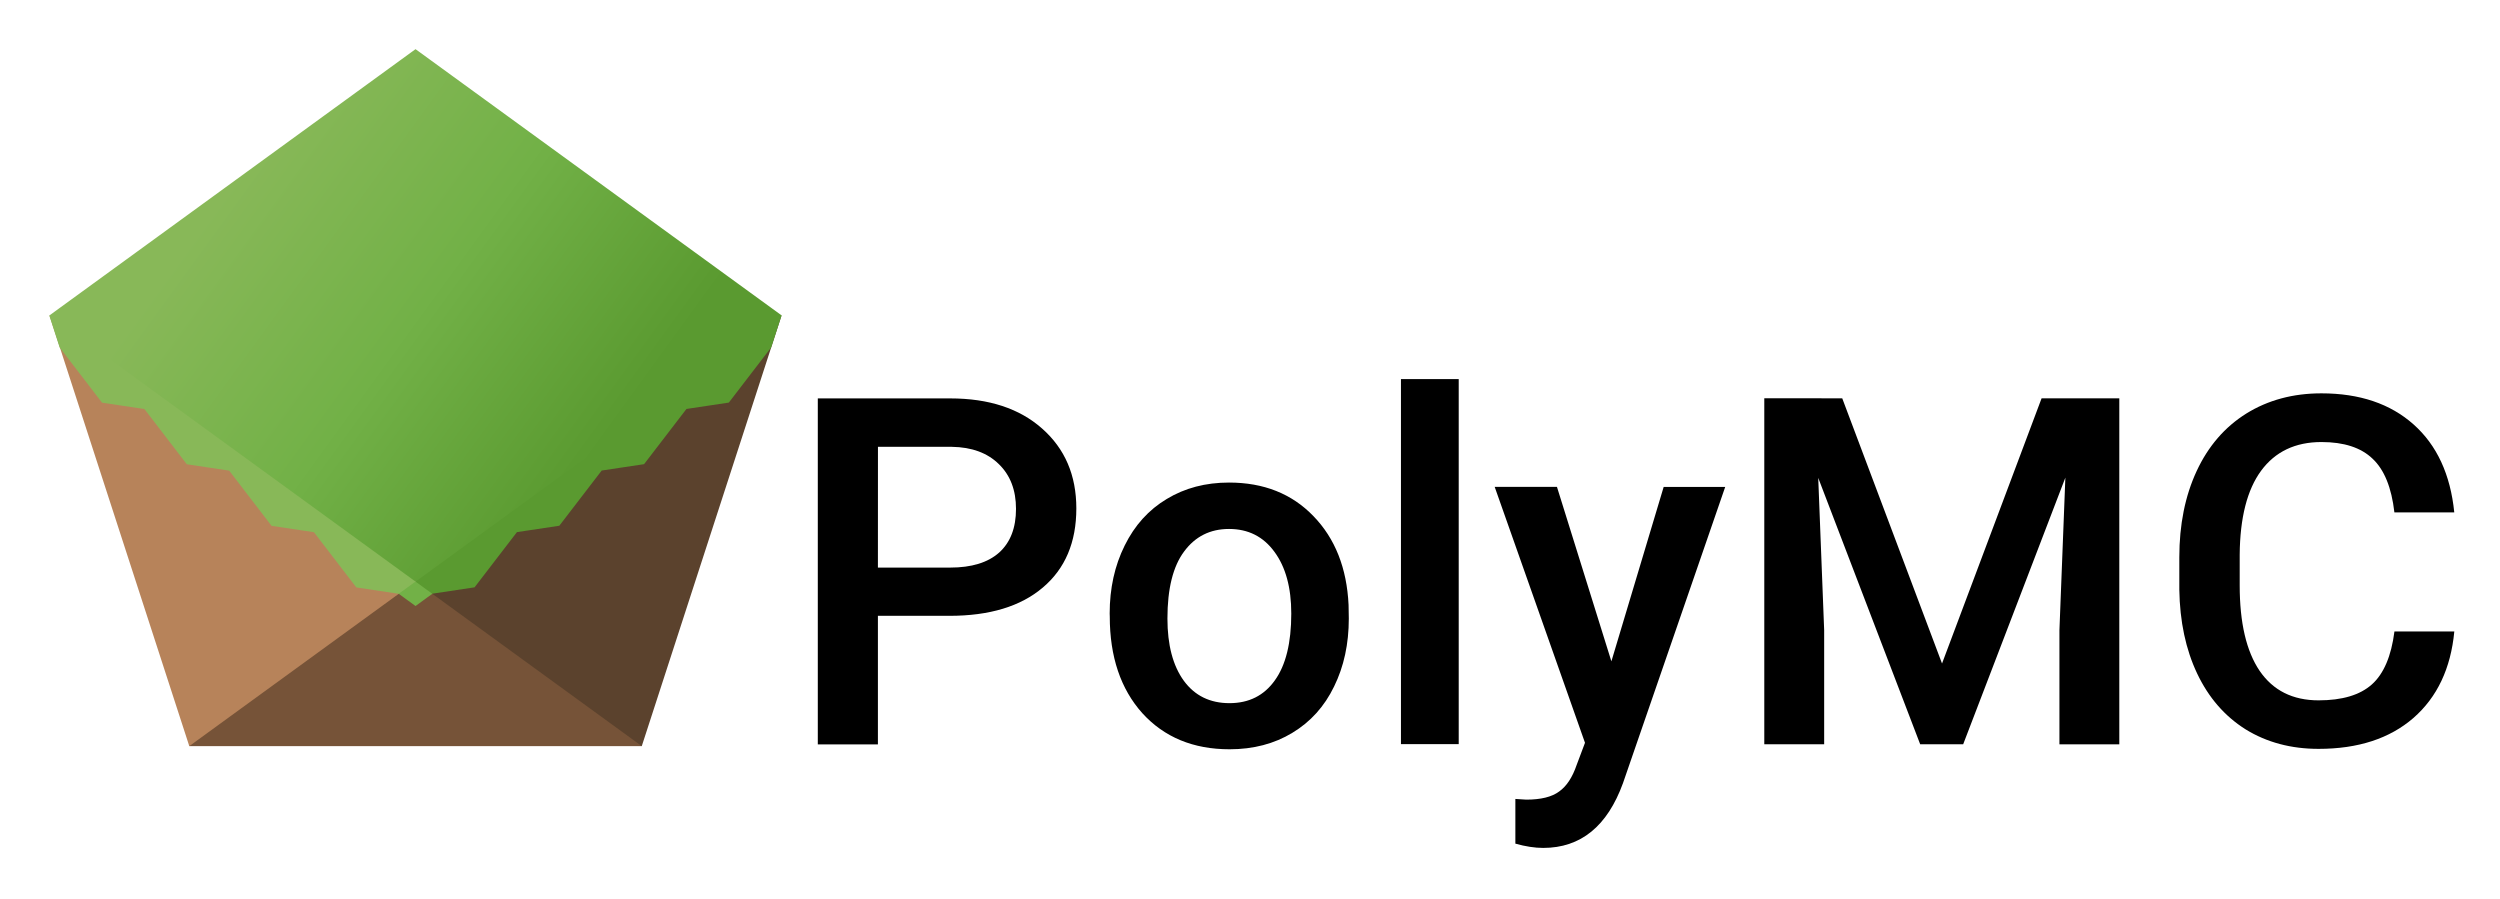
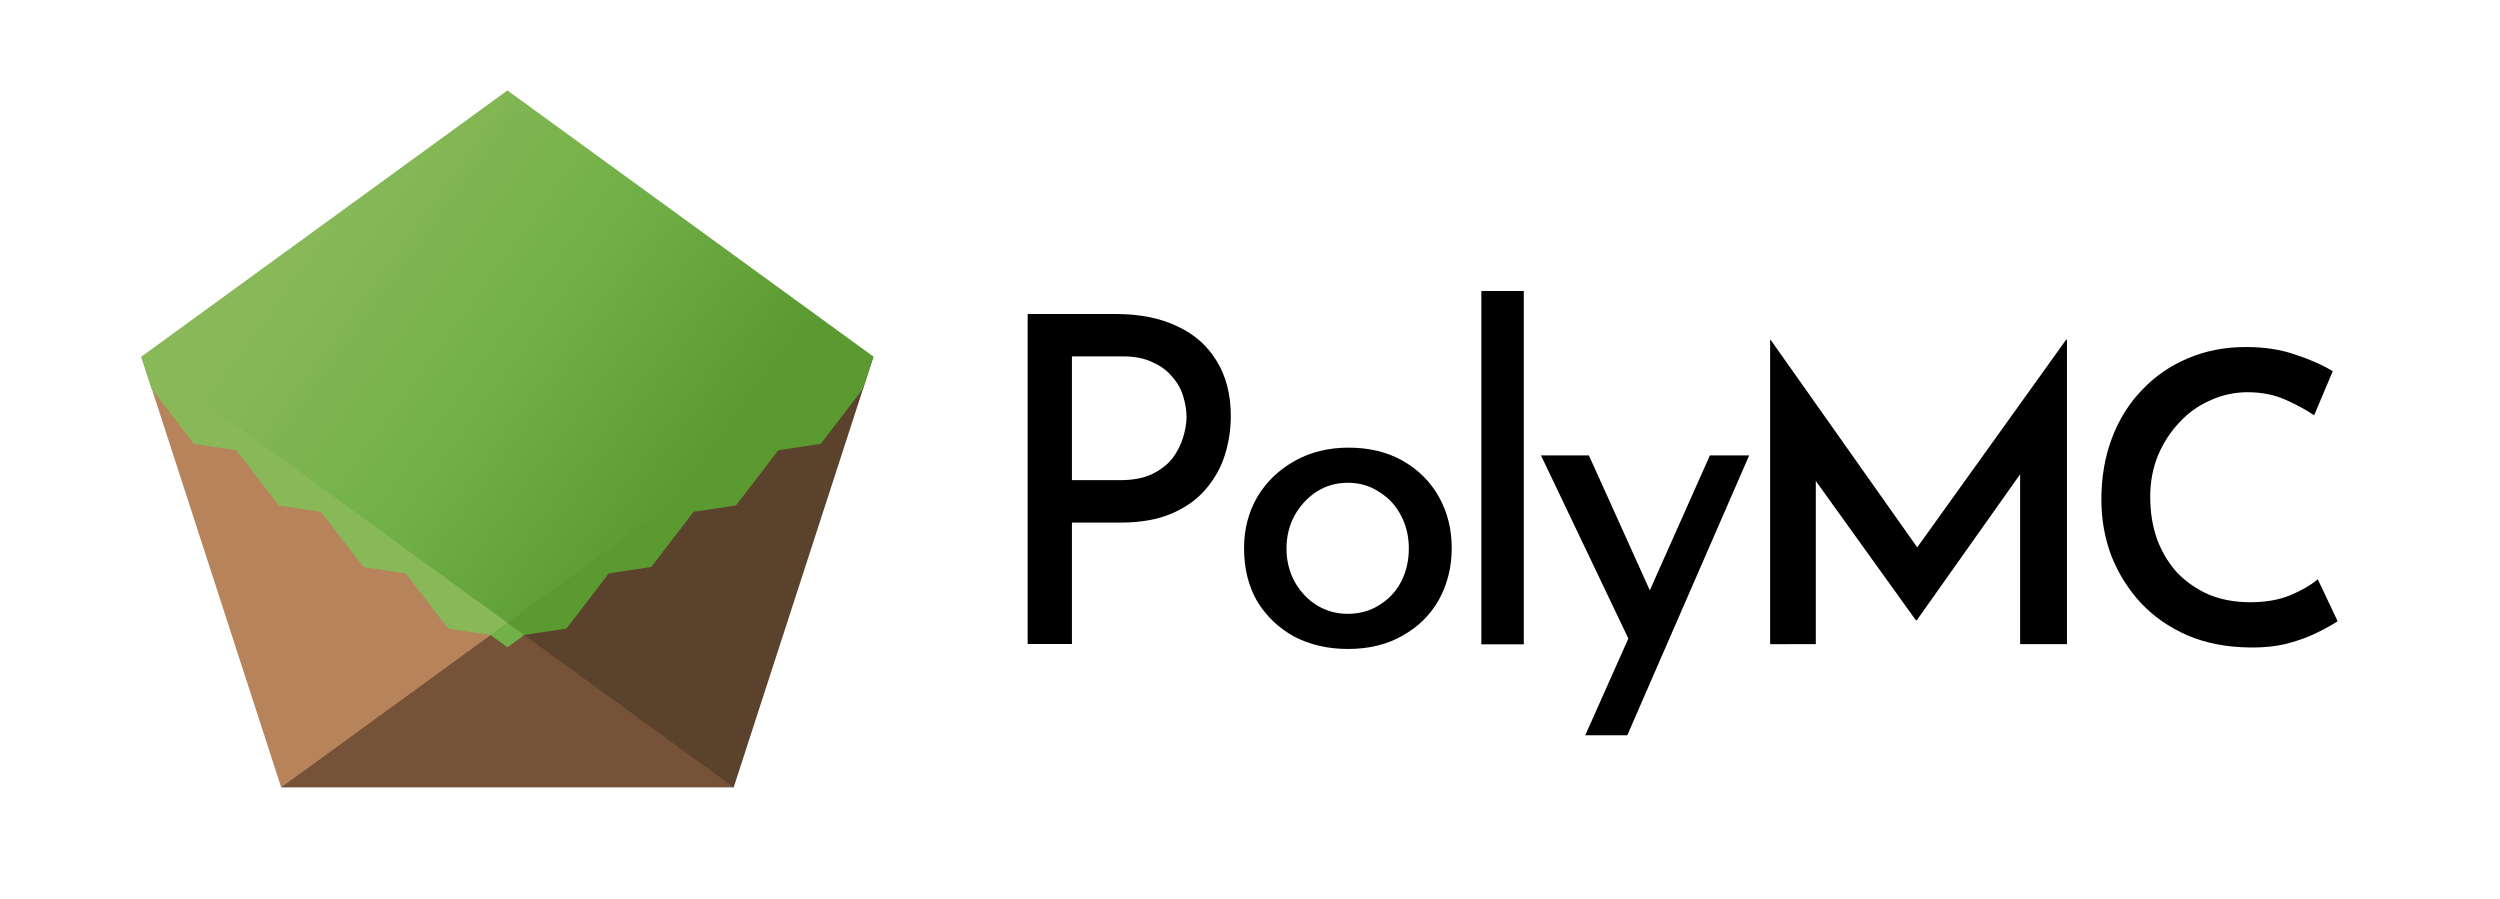
<svg xmlns="http://www.w3.org/2000/svg" width="1424" height="512" version="1.1" viewBox="0 0 376.77 135.47">
  <defs>
-     <linearGradient id="linearGradient84726" x1="4.498" x2="12.435" y1="3.801" y2="9.568" gradientUnits="userSpaceOnUse">
+     <linearGradient id="linearGradient1147" x1="4.498" x2="12.435" y1="3.801" y2="9.568" gradientUnits="userSpaceOnUse">
      <stop stop-color="#88b858" offset="0" />
      <stop stop-color="#72b147" offset=".5" />
      <stop stop-color="#5a9a30" offset="1" />
    </linearGradient>
  </defs>
-   <g transform="matrix(6.95 0 0 6.9572 3.7759 1.0225)">
-     <g>
-       <path d="m3.561 16.016s0-3.564 4.906-3.564c4.907 0 4.906 3.564 4.906 3.564z" fill="#765338" />
-       <path d="m8.467 12.452-4.906 3.564-3.032-9.331z" fill="#b7835a" />
-       <path d="m8.467 12.452 7.938-5.767-3.032 9.331z" fill="#5b422d" />
-       <path d="m8.831 12.716-0.364 0.265-0.364-0.265c0-0.265 0.364-0.265 0.364-0.265s0.364 0 0.364 0.265z" fill="#72b147" />
-       <path d="m8.467 12.452s-2e-7 -5.767 7.938-5.767l-0.225 0.693-0.919 1.196-0.919 0.138-0.919 1.196-0.919 0.138-0.919 1.196-0.919 0.138-0.919 1.196-0.919 0.138z" fill="#5a9a30" />
-       <path d="m8.102 12.716-0.919-0.138-0.919-1.196-0.919-0.138-0.919-1.196-0.919-0.138-0.919-1.196-0.919-0.138-0.919-1.196-0.225-0.693c7.938 1e-7 7.938 5.767 7.938 5.767z" fill="#88b858" />
-       <path d="m0.529 6.685 7.938 5.767 7.938-5.767-7.938-5.767z" fill="url(#linearGradient84726)" />
-     </g>
+   <g transform="matrix(6.95 0 0 6.9572 17.626 7.2412)">
+     <path d="m3.561 16.016s0-3.564 4.906-3.564c4.907 0 4.906 3.564 4.906 3.564z" fill="#765338" />
+     <path d="m8.467 12.452-4.906 3.564-3.032-9.331z" fill="#b7835a" />
+     <path d="m8.467 12.452 7.938-5.767-3.032 9.331z" fill="#5b422d" />
+     <path d="m8.831 12.716-0.364 0.265-0.364-0.265c0-0.265 0.364-0.265 0.364-0.265s0.364 0 0.364 0.265z" fill="#72b147" />
+     <path d="m8.467 12.452s-2e-7 -5.767 7.938-5.767l-0.225 0.693-0.919 1.196-0.919 0.138-0.919 1.196-0.919 0.138-0.919 1.196-0.919 0.138-0.919 1.196-0.919 0.138z" fill="#5a9a30" />
+     <path d="m8.102 12.716-0.919-0.138-0.919-1.196-0.919-0.138-0.919-1.196-0.919-0.138-0.919-1.196-0.919-0.138-0.919-1.196-0.225-0.693c7.938 1e-7 7.938 5.767 7.938 5.767z" fill="#88b858" />
+     <path d="m0.529 6.685 7.938 5.767 7.938-5.767-7.938-5.767z" fill="url(#linearGradient1147)" />
    <path d="m0.754 7.377-0.225-0.693 7.938 5.767 7.938-5.767-0.225 0.693-7.712 5.603z" fill-opacity="0" />
  </g>
-   <g id="polymc-header-text" fill="black" transform="matrix(6.9306 0 0 6.9306 -702.9 -659.02)" stroke-width=".265" aria-label="PolyMC">
-     <path d="m120.51 108.48v2.796h-1.307v-7.524h2.878q1.261 0 2 0.656 0.744 0.656 0.744 1.736 0 1.106-0.729 1.721-0.723 0.615-2.031 0.615zm0-1.049h1.571q0.698 0 1.065-0.326 0.367-0.331 0.367-0.951 0-0.61-0.372-0.972-0.372-0.367-1.023-0.377h-1.607z" />
-     <path d="m125.55 108.43q0-0.822 0.326-1.478 0.326-0.661 0.915-1.013 0.589-0.357 1.354-0.357 1.132 0 1.835 0.729 0.708 0.729 0.765 1.933l5e-3 0.295q0 0.827-0.32 1.478-0.315 0.651-0.909 1.008-0.589 0.357-1.364 0.357-1.183 0-1.897-0.785-0.708-0.791-0.708-2.103zm1.256 0.109q0 0.863 0.357 1.354 0.357 0.486 0.992 0.486t0.987-0.496q0.357-0.496 0.357-1.452 0-0.847-0.367-1.344-0.362-0.496-0.987-0.496-0.615 0-0.977 0.491-0.362 0.486-0.362 1.457z" />
-     <path d="m133.14 111.27h-1.256v-7.938h1.256z" />
-     <path d="m136.46 109.47 1.137-3.793h1.338l-2.222 6.439q-0.512 1.411-1.736 1.411-0.274 0-0.605-0.093v-0.972l0.238 0.015q0.475 0 0.713-0.176 0.243-0.171 0.382-0.579l0.181-0.481-1.964-5.566h1.354z" />
-     <path d="m141.48 103.75 2.17 5.767 2.165-5.767h1.69v7.524h-1.302v-2.481l0.129-3.318-2.222 5.798h-0.935l-2.217-5.793 0.129 3.312v2.481h-1.302v-7.524z" />
-     <path d="m154.79 108.82q-0.114 1.204-0.889 1.881-0.775 0.672-2.062 0.672-0.899 0-1.587-0.424-0.682-0.429-1.054-1.214t-0.388-1.824v-0.703q0-1.065 0.377-1.876 0.377-0.811 1.08-1.251 0.708-0.439 1.633-0.439 1.245 0 2.005 0.677 0.76 0.677 0.884 1.912h-1.302q-0.093-0.811-0.475-1.168-0.377-0.362-1.111-0.362-0.853 0-1.313 0.625-0.455 0.62-0.465 1.824v0.667q0 1.22 0.434 1.86 0.439 0.641 1.282 0.641 0.77 0 1.158-0.346t0.491-1.152z" />
+   <g transform="matrix(6.9306 0 0 6.9306 -695.4 -649.41)" fill="#000" stroke-width=".265" aria-label="PolyMC">
+     <g stroke-width=".01" aria-label="PolyMC">
+       <path d="m124.6 100.53q0.784 0 1.34 0.268 0.556 0.258 0.854 0.754 0.308 0.496 0.308 1.201 0 0.427-0.129 0.844-0.129 0.407-0.417 0.744-0.278 0.328-0.735 0.526t-1.112 0.199h-1.062v2.64h-0.963v-7.176zm0.099 3.613q0.427 0 0.705-0.139 0.278-0.139 0.437-0.347 0.159-0.218 0.228-0.457 0.07-0.238 0.07-0.427 0-0.218-0.07-0.447-0.07-0.238-0.238-0.427-0.159-0.199-0.427-0.318-0.258-0.129-0.645-0.129h-1.112v2.69z" />
+       <path d="m127.39 105.62q0-0.615 0.288-1.112 0.298-0.496 0.814-0.784 0.516-0.288 1.171-0.288 0.675 0 1.181 0.288 0.506 0.288 0.784 0.784 0.278 0.496 0.278 1.112t-0.278 1.122q-0.278 0.496-0.794 0.784-0.506 0.288-1.181 0.288-0.655 0-1.171-0.268-0.506-0.278-0.804-0.764-0.288-0.496-0.288-1.161zm0.923 0.01q0 0.397 0.179 0.725 0.179 0.318 0.476 0.506 0.308 0.189 0.675 0.189 0.387 0 0.685-0.189 0.308-0.189 0.476-0.506 0.169-0.328 0.169-0.725 0-0.397-0.169-0.715-0.169-0.328-0.476-0.516-0.298-0.199-0.685-0.199-0.377 0-0.685 0.199-0.298 0.199-0.476 0.526-0.169 0.318-0.169 0.705z" />
+       <path d="m132.55 100.03h0.923v7.683h-0.923z" />
+       <path d="m134.81 109.69 2.71-6.085h0.854l-2.65 6.085zm1.012-1.946-1.975-4.139h1.042l1.658 3.673z" />
+       <path d="m138.83 107.71v-6.621h9e-3l3.442 4.873-0.439-0.097 3.425-4.777h0.018v6.621h-1.019v-4.311l0.07 0.518-2.318 3.275h-0.018l-2.353-3.275 0.176-0.474v4.267z" />
+       <path d="m151.17 107.21q-0.14 0.097-0.421 0.237-0.272 0.14-0.659 0.246-0.378 0.097-0.843 0.088-0.746-9e-3 -1.343-0.263-0.597-0.263-1.01-0.702-0.413-0.448-0.641-1.019-0.22-0.58-0.22-1.229 0-0.729 0.228-1.335t0.65-1.045q0.421-0.448 1.001-0.694 0.58-0.246 1.264-0.246 0.606 0 1.08 0.167 0.483 0.158 0.808 0.36l-0.404 0.957q-0.246-0.167-0.615-0.334-0.369-0.167-0.834-0.167-0.421 0-0.808 0.176-0.386 0.167-0.676 0.483-0.29 0.307-0.465 0.72-0.167 0.413-0.167 0.896 0 0.5 0.149 0.922 0.158 0.421 0.439 0.729 0.29 0.299 0.685 0.474 0.404 0.167 0.904 0.167 0.492 0 0.861-0.149 0.378-0.158 0.606-0.351z" />
+     </g>
  </g>
</svg>
